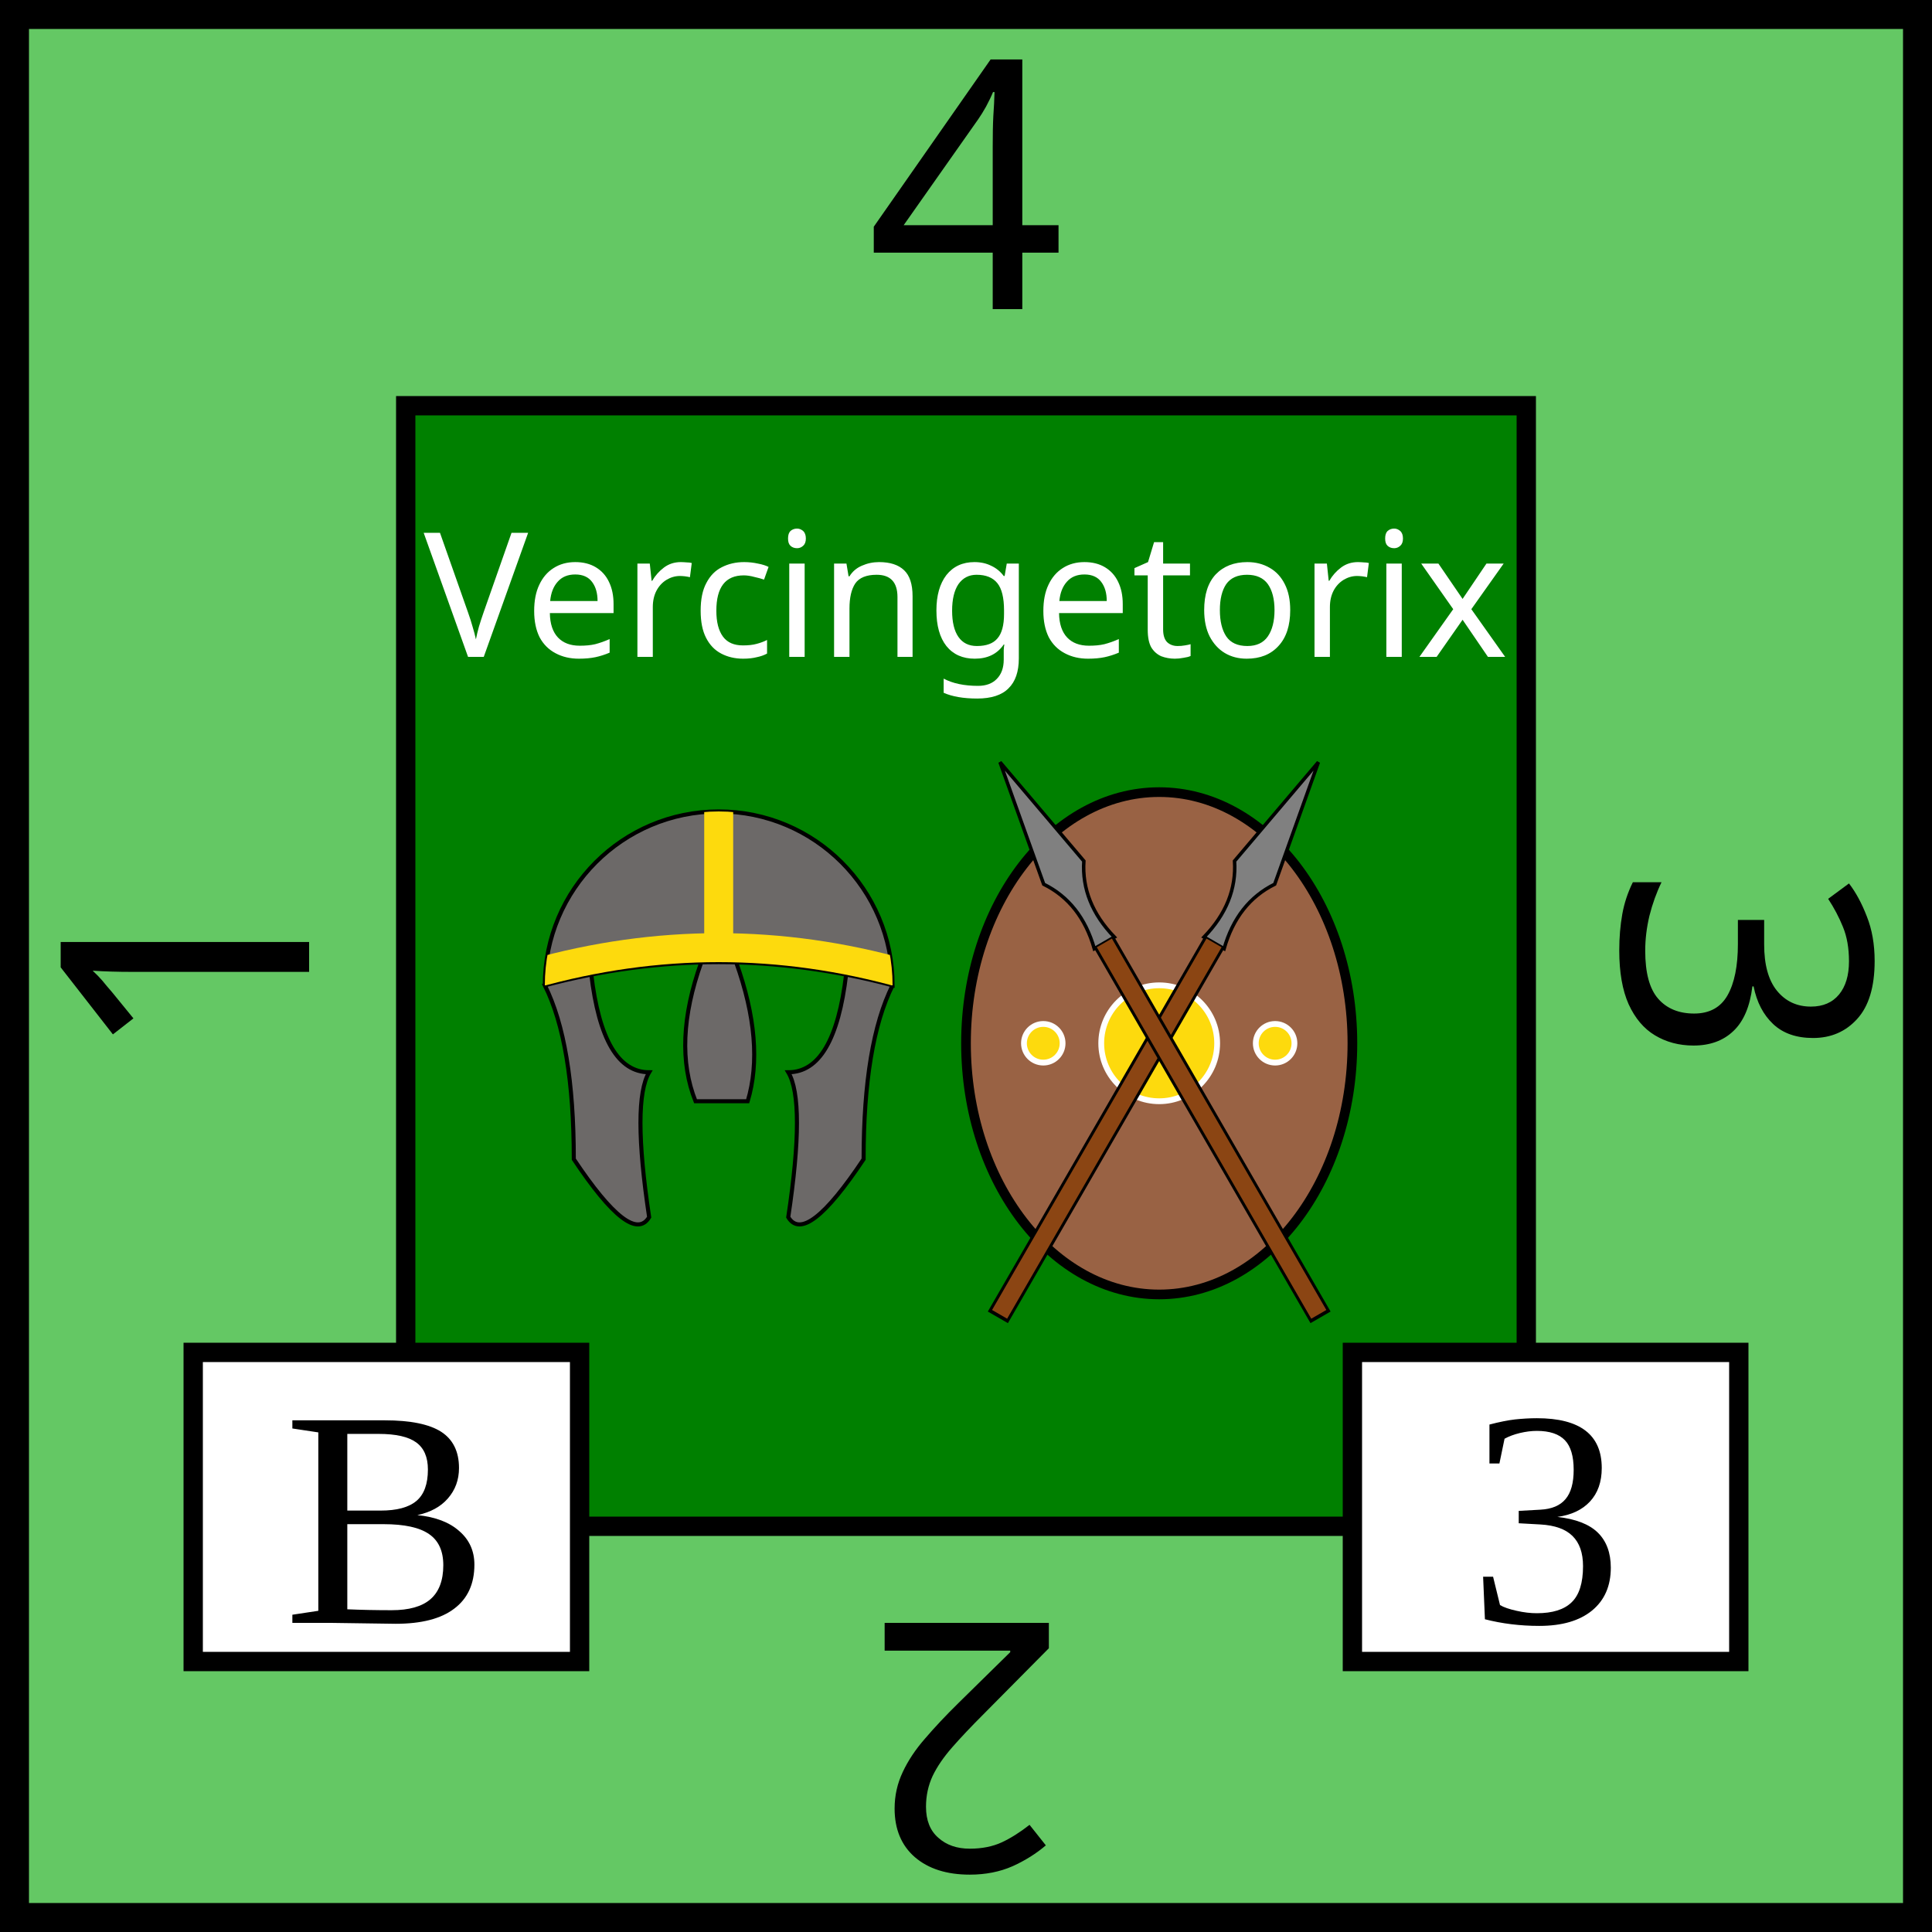
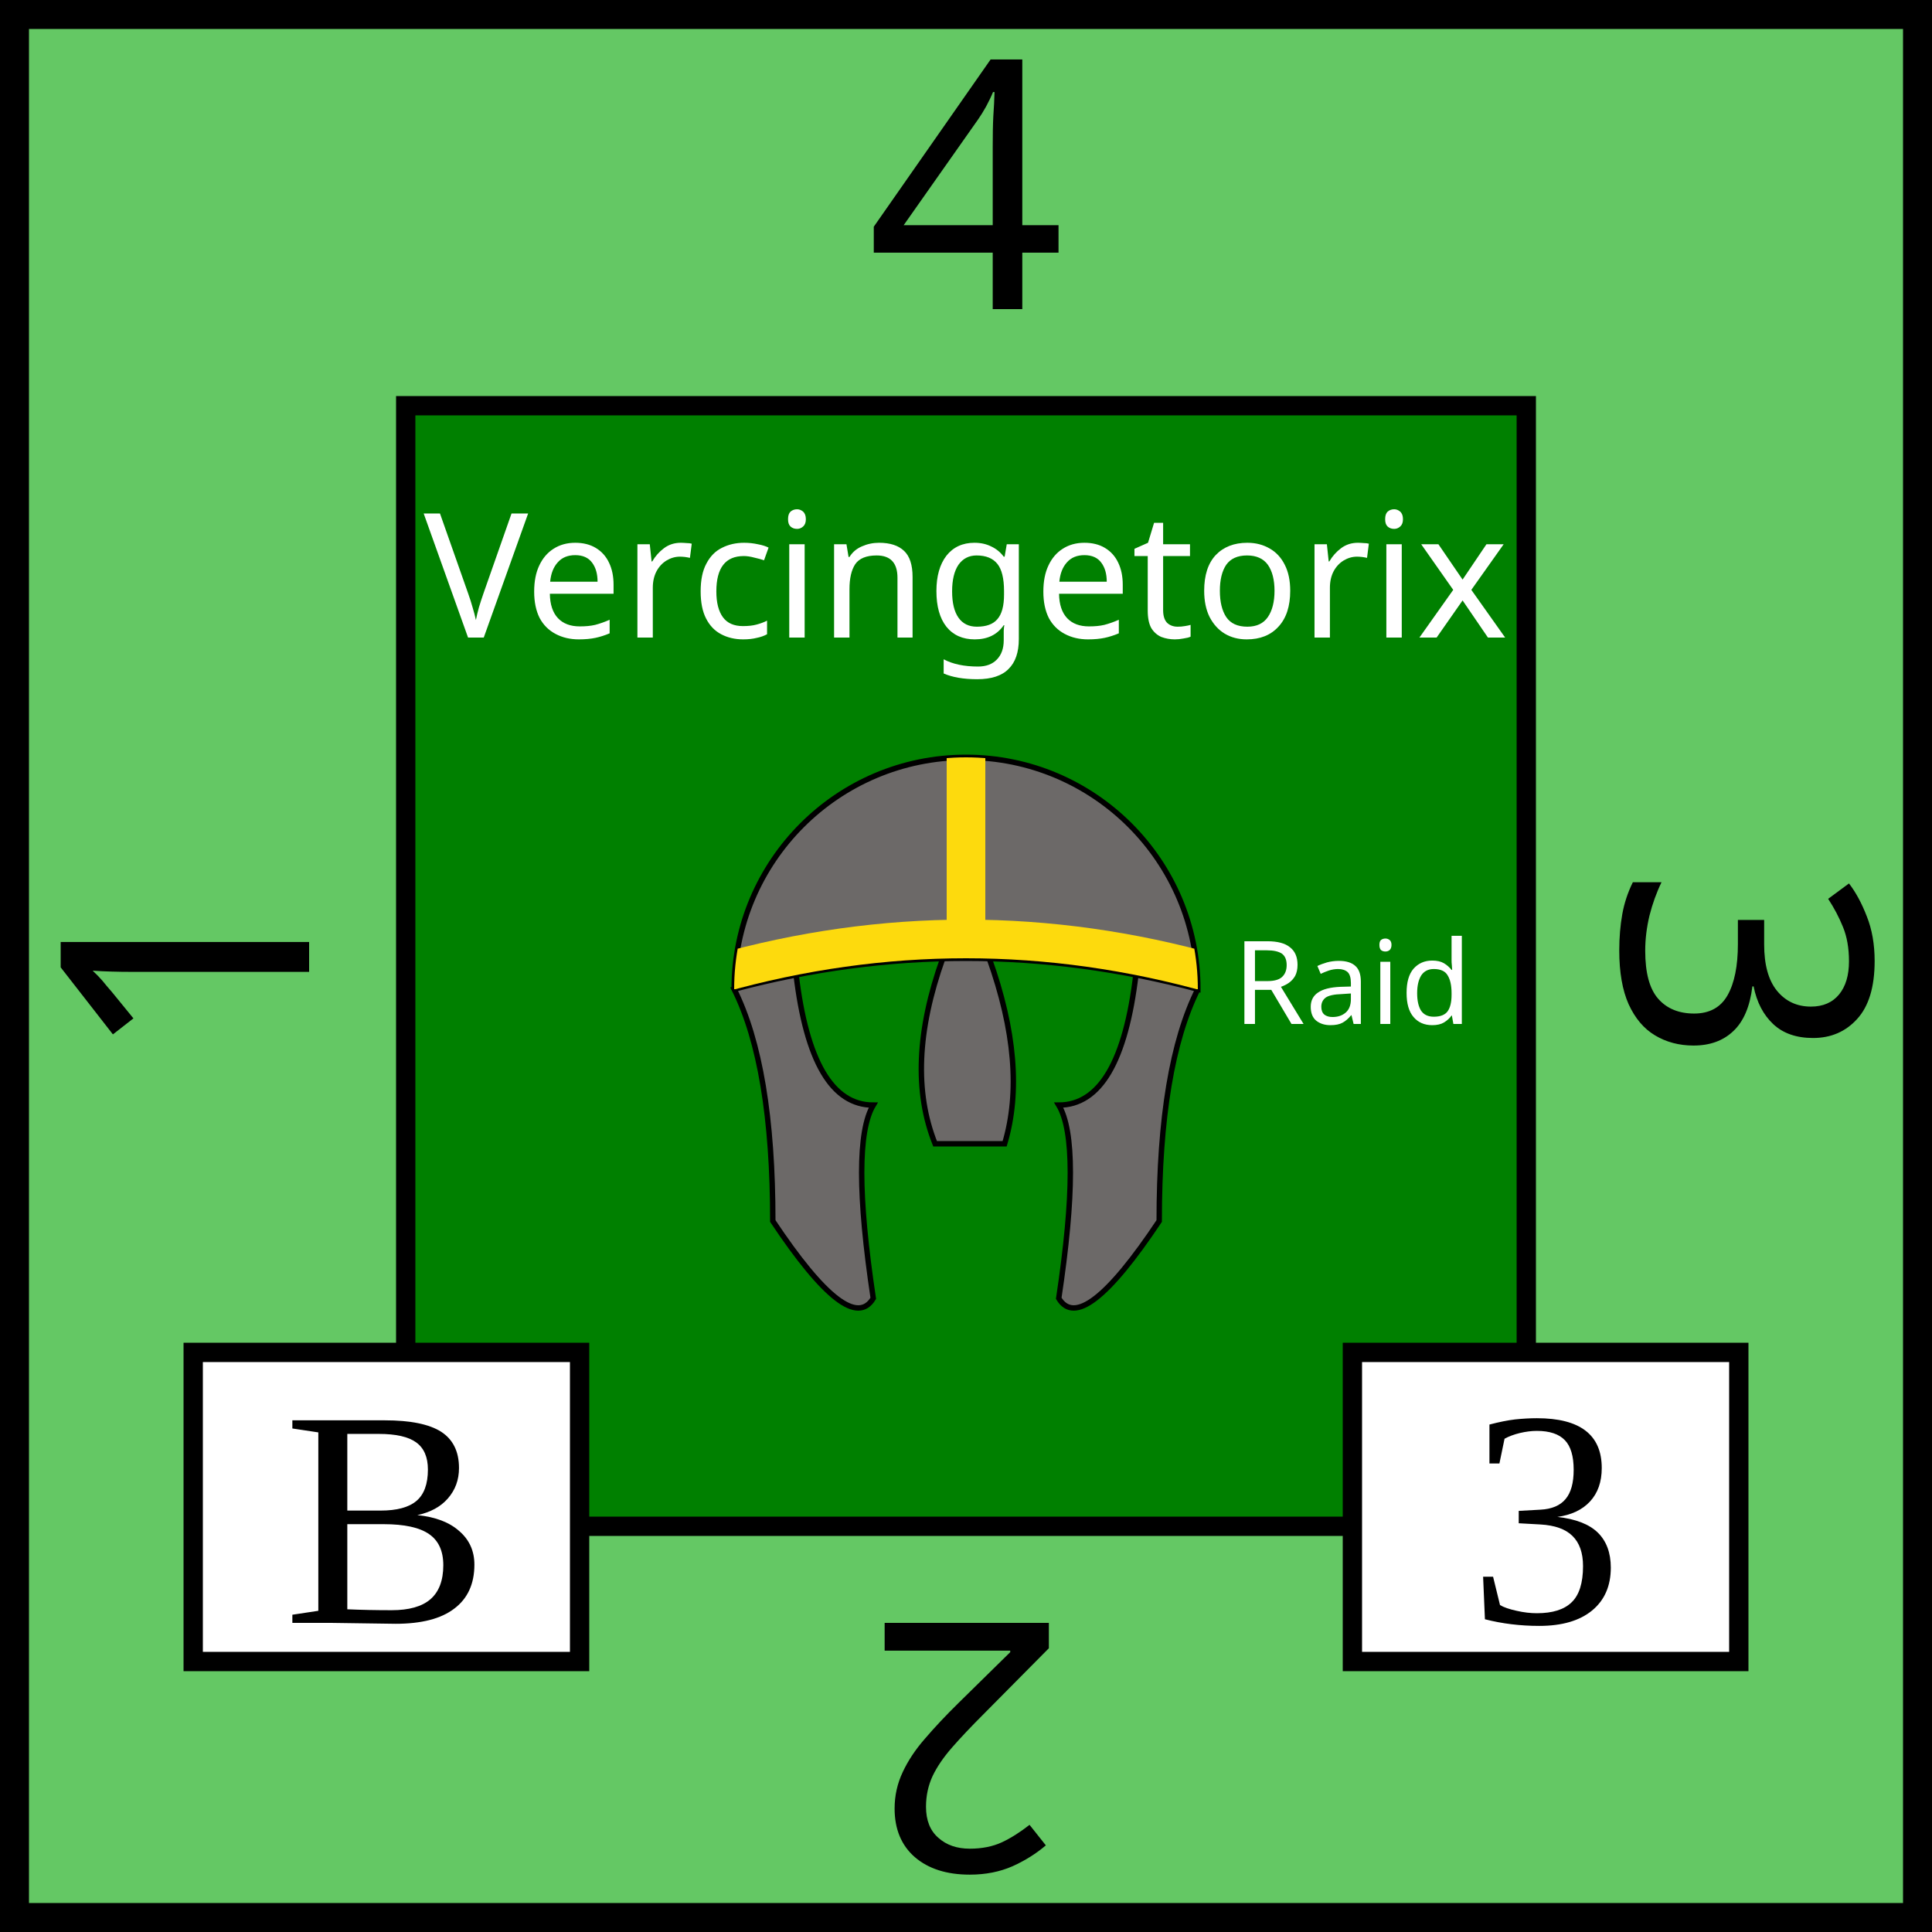
<svg xmlns="http://www.w3.org/2000/svg" viewBox="0 0 100 100" width="100" height="100">
  <defs>
    <clipPath id="helmet-path">
      <path d="           M 20,40           A 1 1 0 0 1 80,40           Z         " />
    </clipPath>
  </defs>
  <rect id="background" fill="rgb(100,200,100)" height="100" width="100" stroke="black" stroke-width="3" />
  <g id="tribe" text-anchor="middle" font-size="12" font-family="Papyrus">
    <rect x="21" y="21" width="58" height="58" fill="green" stroke="black" />
-     <text x="50" y="34" fill="white" font-size="9">Vercingetorix</text>
-     <g transform="translate(10)">
-       <ellipse id="shield" cx="50" cy="54" rx="10" ry="13" fill="#996244" stroke="black" stroke-width="0.5" />
-       <circle cx="50" cy="54" r="3" fill="#FDDA0D" stroke-width="0.3" stroke="white" />
-       <circle cx="44" cy="54" r="1" fill="#FDDA0D" stroke-width="0.3" stroke="white" />
-       <circle cx="56" cy="54" r="1" fill="#FDDA0D" stroke-width="0.3" stroke="white" />
-     </g>
+     <text x="50" y="33" fill="white" font-size="9">Vercingetorix</text>
+     <text x="70" y="53" fill="white" font-size="6">Raid</text>
  </g>
-   <g id="helmet" transform="scale(0.3) translate(74,130)">
+   <g id="helmet" transform="scale(0.4) translate(75,88)">
    <path d="         M 20,40         A 1 1 0 0 1 80,40         Q 50,32 20,40          Q 25,50 25,70          Q 35,85 38,80         Q 35,60 38,55         Q 30,55 28,38          M 72,38          Q 70,55 62,55         Q 65,60 62,80         Q 65,85 75,70         Q 75,50 80,40          M 47,36          Q 42,50 46,60         L 55,60         Q 58,50 53,36         Z       " fill="#6c6968" stroke="black" stroke-width="0.7" />
    <g id="emboss">
      <path id="horizontal" d="           M 18,38           Q 50,29 82,38           M 50,36           L 50,9         " fill="none" stroke="#FDDA0D" stroke-width="5" clip-path="url(#helmet-path)" />
    </g>
  </g>
-   <g id="spear" transform="scale(0.6) translate(84, 42) rotate(30, 14, 47)">
-     <path d="         M 16 19         L 14 30         Q 16 33, 15 37         L 16 37         L 17 37         Q 16 33, 18 30         Z       " fill="grey" stroke="black" stroke-width="0.3" />
-     <line x1="16" y1="74.3" x2="16" y2="37" stroke="black" stroke-width="2" />
-     <line x1="16" y1="74" x2="16" y2="37" stroke="saddlebrown" stroke-width="1.5" />
-   </g>
-   <use href="#spear" transform="scale(-1,1) translate(-120,0)" />
  <g id="attributes" text-anchor="middle" font-size="16">
    <rect id="initiative" x="10" y="70" height="16" width="20" fill="white" stroke="black" />
    <text x="20" y="84">B</text>
    <rect id="firepower" x="70" y="70" height="16" width="20" fill="white" stroke="black" />
    <text x="80" y="84">3</text>
  </g>
  <g id="strength" text-anchor="middle" font-family="Papyrus" font-size="18">
    <text x="50" y="16">4</text>
    <text x="50" y="16" transform="rotate(90,50,50)">3</text>
    <text x="50" y="16" transform="rotate(180,50,50)">2</text>
    <text x="50" y="16" transform="rotate(270,50,50)">1</text>
  </g>
</svg>
